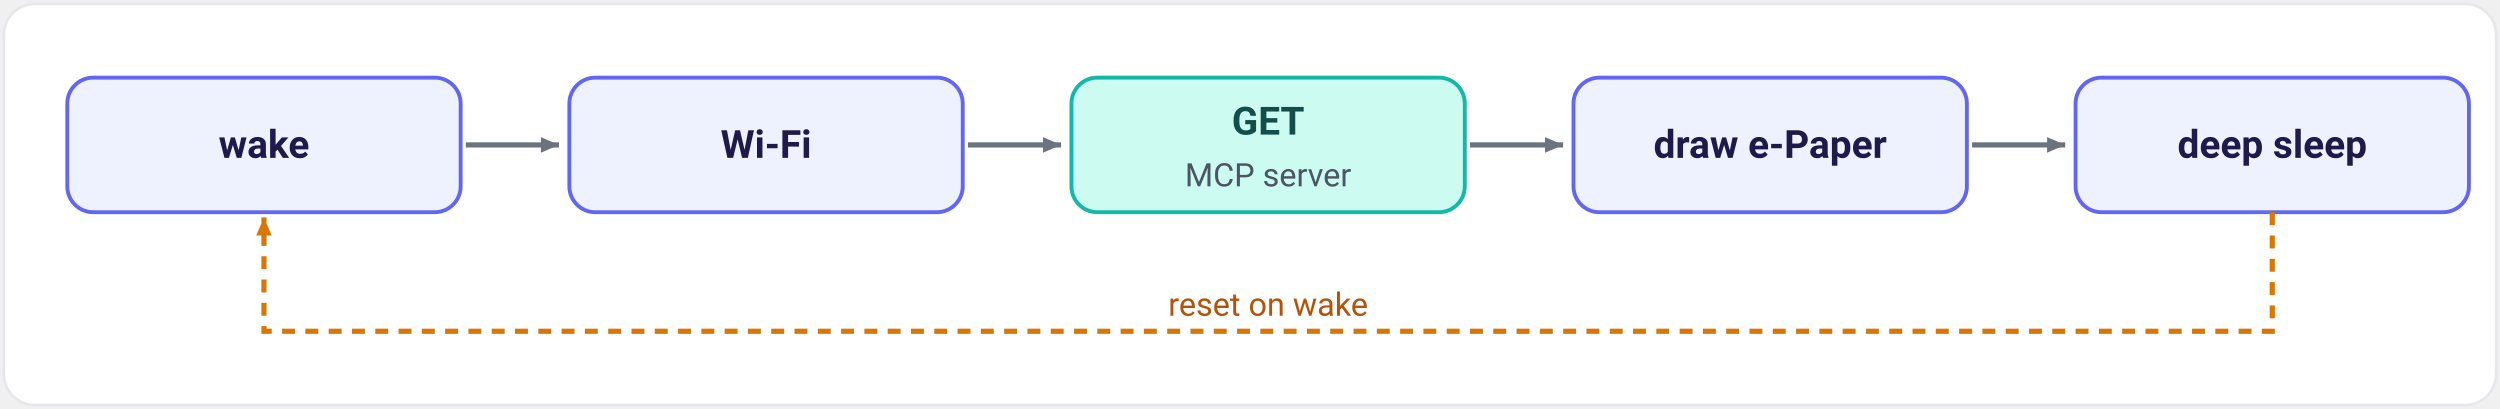
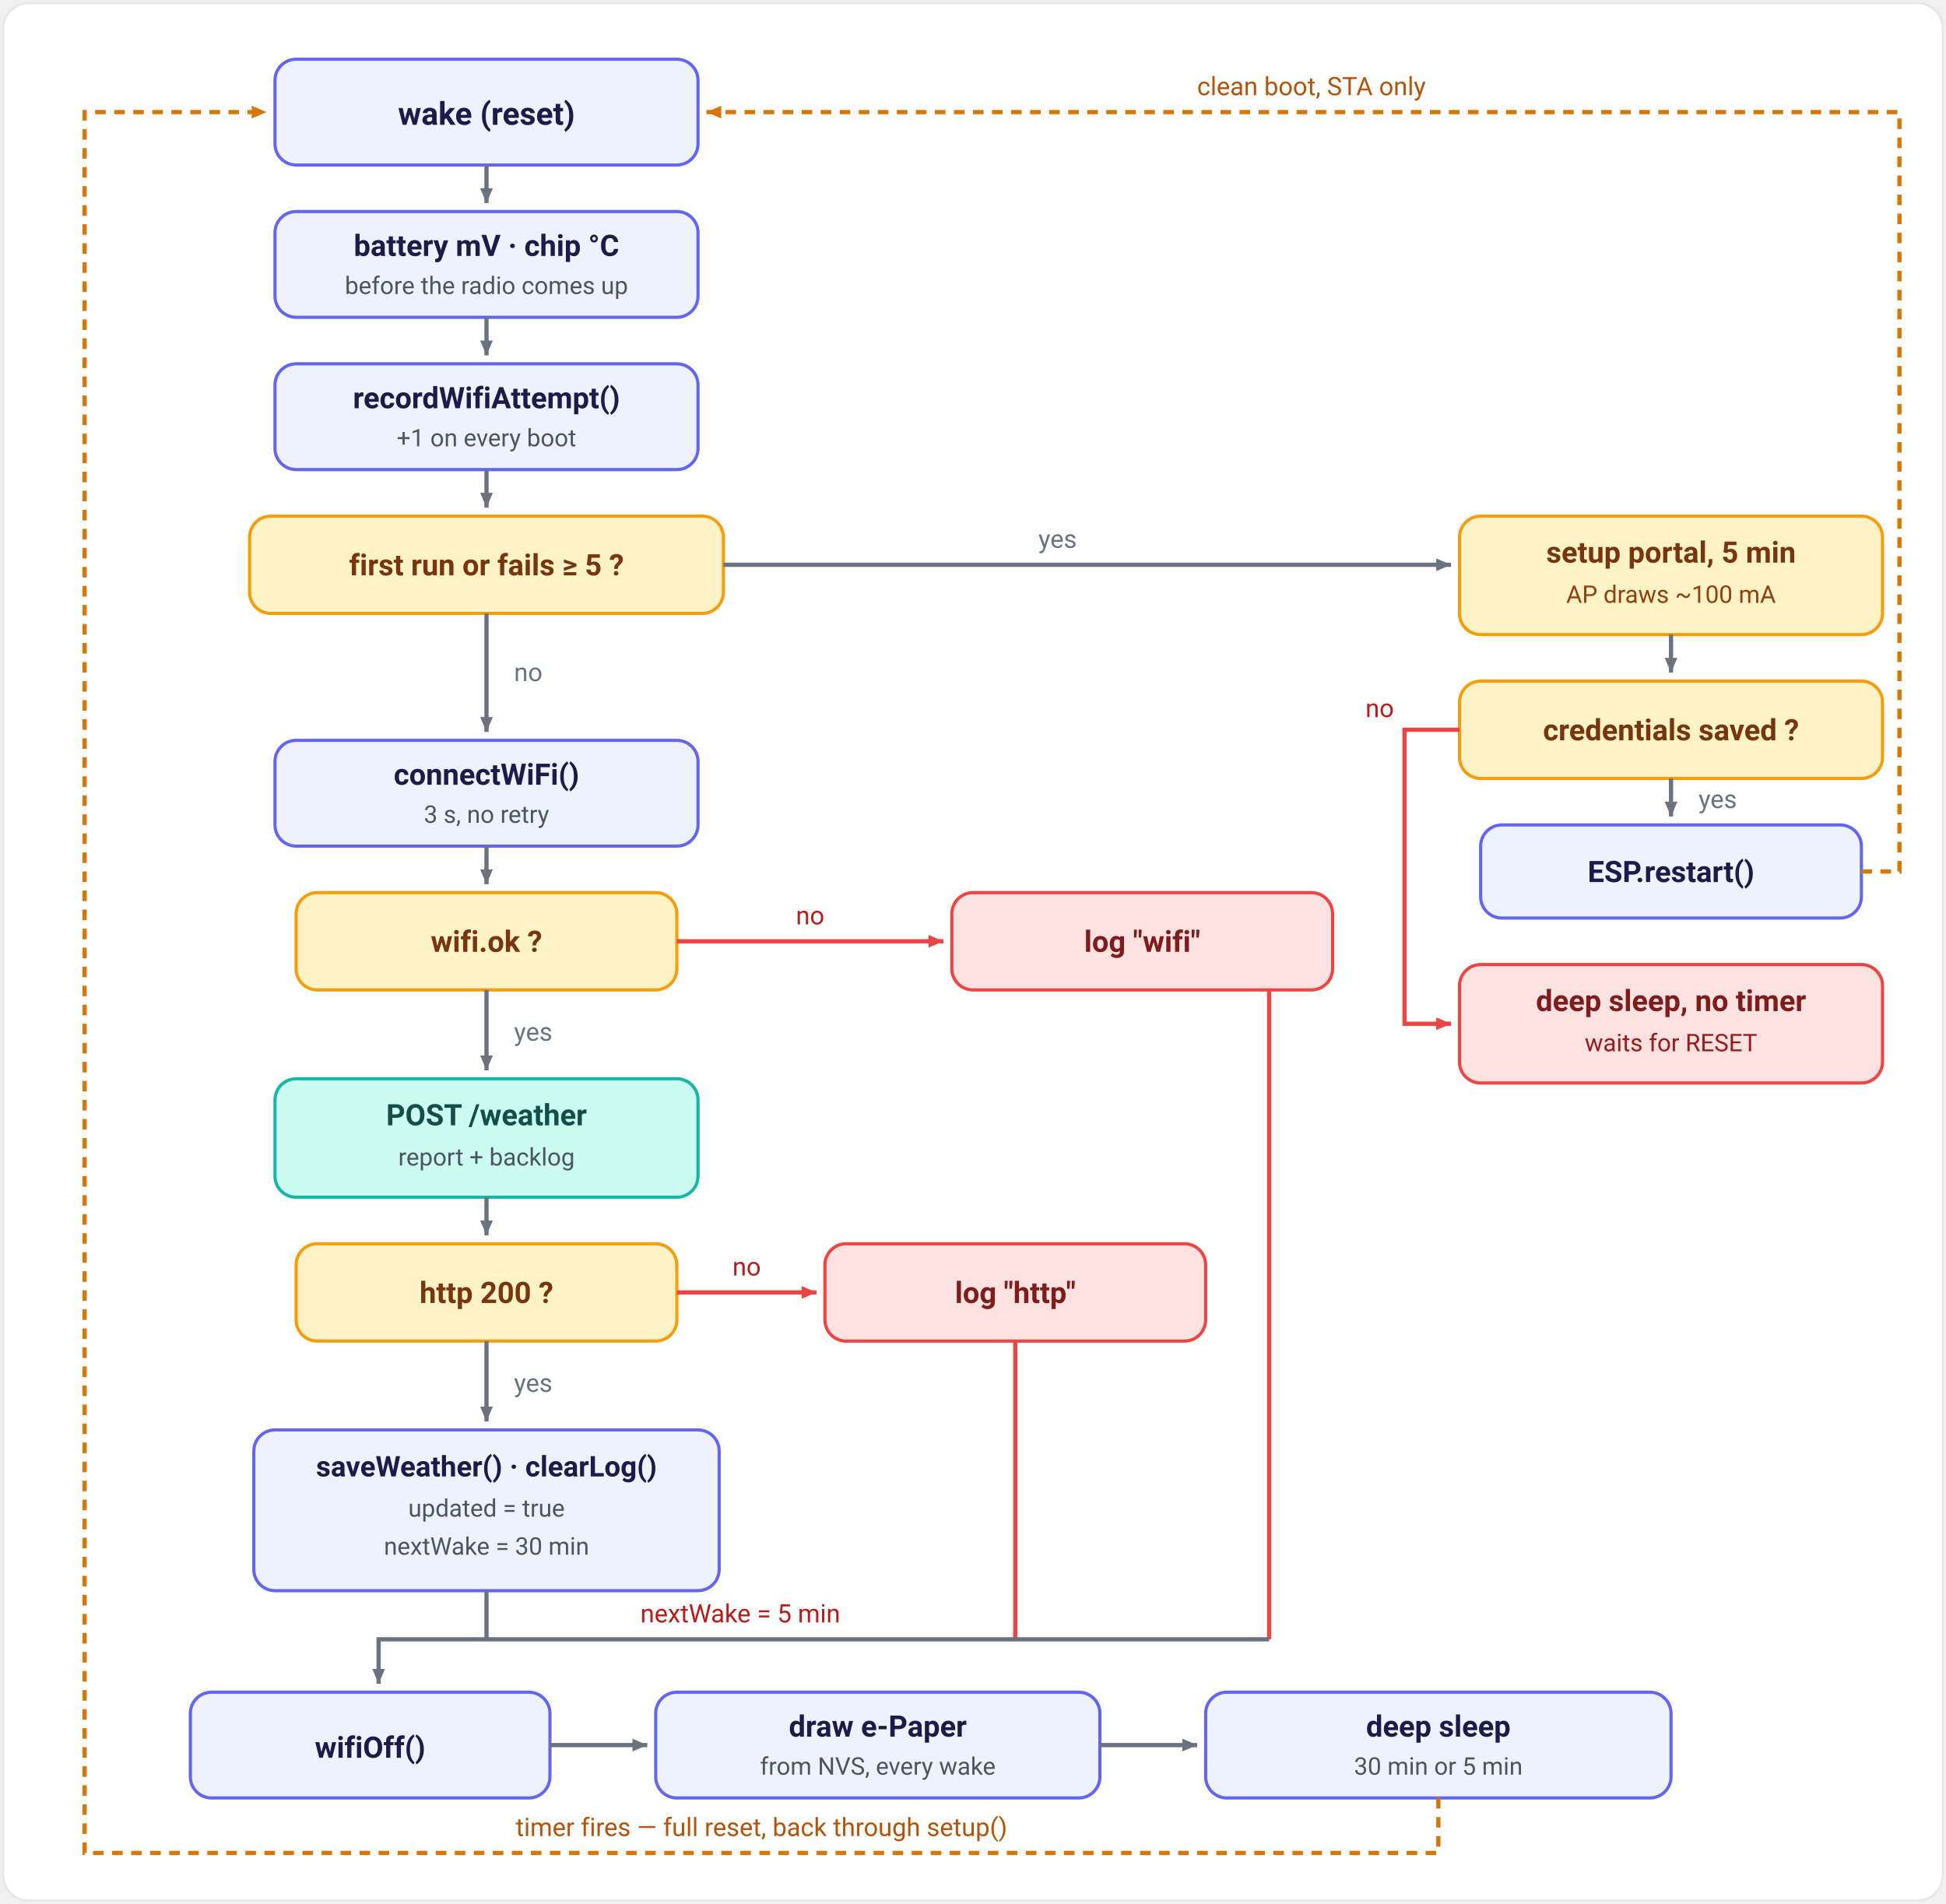
- <svg xmlns="http://www.w3.org/2000/svg" viewBox="0 0 966 158" font-family="-apple-system, BlinkMacSystemFont, 'Segoe UI', Roboto, 'Helvetica Neue', Arial, sans-serif">
+ <svg xmlns="http://www.w3.org/2000/svg" viewBox="0 0 920 900" font-family="-apple-system, BlinkMacSystemFont, 'Segoe UI', Roboto, 'Helvetica Neue', Arial, sans-serif">
  <defs>
    <marker id="ah" markerWidth="10" markerHeight="10" refX="7" refY="3" orient="auto-start-reverse" markerUnits="userSpaceOnUse">
      <path d="M0,0 L7,3 L0,6 Z" fill="#6b7280" />
    </marker>
    <marker id="ahA" markerWidth="10" markerHeight="10" refX="7" refY="3" orient="auto" markerUnits="userSpaceOnUse">
      <path d="M0,0 L7,3 L0,6 Z" fill="#d97706" />
    </marker>
+     <marker id="ahR" markerWidth="10" markerHeight="10" refX="7" refY="3" orient="auto" markerUnits="userSpaceOnUse">
+       <path d="M0,0 L7,3 L0,6 Z" fill="#ef4444" />
+     </marker>
  </defs>
-   <rect x="1.5" y="1.5" width="963" height="155" rx="12" fill="#ffffff" stroke="#e5e7eb" />
-   <rect x="26" y="30" width="152" height="52" rx="10" fill="#eef2ff" stroke="#6366f1" stroke-width="1.5" />
-   <text x="102.0" y="61.0" text-anchor="middle" font-size="15" font-weight="600" fill="#1e1b4b">wake</text>
-   <rect x="220" y="30" width="152" height="52" rx="10" fill="#eef2ff" stroke="#6366f1" stroke-width="1.5" />
-   <text x="296.0" y="61.0" text-anchor="middle" font-size="15" font-weight="600" fill="#1e1b4b">Wi-Fi</text>
-   <rect x="414" y="30" width="152" height="52" rx="10" fill="#ccfbf1" stroke="#14b8a6" stroke-width="1.5" />
-   <text x="490.0" y="52.0" text-anchor="middle" font-size="15" font-weight="600" fill="#134e4a">GET</text>
-   <text x="490.0" y="72.0" text-anchor="middle" font-size="12.5" fill="#4b5563">MCP server</text>
-   <rect x="608" y="30" width="152" height="52" rx="10" fill="#eef2ff" stroke="#6366f1" stroke-width="1.5" />
-   <text x="684.0" y="61.0" text-anchor="middle" font-size="15" font-weight="600" fill="#1e1b4b">draw e-Paper</text>
-   <rect x="802" y="30" width="152" height="52" rx="10" fill="#eef2ff" stroke="#6366f1" stroke-width="1.5" />
-   <text x="878.0" y="61.0" text-anchor="middle" font-size="15" font-weight="600" fill="#1e1b4b">deep sleep</text>
-   <line x1="180" y1="56.0" x2="216" y2="56.0" stroke="#6b7280" stroke-width="2" marker-end="url(#ah)" />
-   <line x1="374" y1="56.0" x2="410" y2="56.0" stroke="#6b7280" stroke-width="2" marker-end="url(#ah)" />
-   <line x1="568" y1="56.0" x2="604" y2="56.0" stroke="#6b7280" stroke-width="2" marker-end="url(#ah)" />
-   <line x1="762" y1="56.0" x2="798" y2="56.0" stroke="#6b7280" stroke-width="2" marker-end="url(#ah)" />
-   <path d="M 878.0 82 L 878.0 128 L 102.0 128 L 102.0 84" fill="none" stroke="#d97706" stroke-width="2" stroke-dasharray="5 4" marker-end="url(#ahA)" />
-   <text x="490.0" y="122" text-anchor="middle" font-size="12.5" fill="#b45309">reset on wake</text>
+   <rect x="1.5" y="1.5" width="917" height="897" rx="12" fill="#ffffff" stroke="#e5e7eb" />
+   <rect x="130" y="28" width="200" height="50" rx="10" fill="#eef2ff" stroke="#6366f1" stroke-width="1.5" />
+   <text x="230" y="59" text-anchor="middle" font-size="15" font-weight="600" fill="#1e1b4b">wake (reset)</text>
+   <rect x="130" y="100" width="200" height="50" rx="10" fill="#eef2ff" stroke="#6366f1" stroke-width="1.5" />
+   <text x="230" y="121" text-anchor="middle" font-size="14" font-weight="600" fill="#1e1b4b">battery mV · chip °C</text>
+   <text x="230" y="139" text-anchor="middle" font-size="11.5" fill="#4b5563">before the radio comes up</text>
+   <rect x="130" y="172" width="200" height="50" rx="10" fill="#eef2ff" stroke="#6366f1" stroke-width="1.5" />
+   <text x="230" y="193" text-anchor="middle" font-size="14" font-weight="600" fill="#1e1b4b">recordWifiAttempt()</text>
+   <text x="230" y="211" text-anchor="middle" font-size="11.5" fill="#4b5563">+1 on every boot</text>
+   <rect x="118" y="244" width="224" height="46" rx="10" fill="#fef3c7" stroke="#f59e0b" stroke-width="1.5" />
+   <text x="230" y="272" text-anchor="middle" font-size="14" font-weight="600" fill="#78350f">first run or fails ≥ 5 ?</text>
+   <rect x="130" y="350" width="200" height="50" rx="10" fill="#eef2ff" stroke="#6366f1" stroke-width="1.5" />
+   <text x="230" y="371" text-anchor="middle" font-size="14" font-weight="600" fill="#1e1b4b">connectWiFi()</text>
+   <text x="230" y="389" text-anchor="middle" font-size="11.5" fill="#4b5563">3 s, no retry</text>
+   <rect x="140" y="422" width="180" height="46" rx="10" fill="#fef3c7" stroke="#f59e0b" stroke-width="1.5" />
+   <text x="230" y="450" text-anchor="middle" font-size="14" font-weight="600" fill="#78350f">wifi.ok ?</text>
+   <rect x="130" y="510" width="200" height="56" rx="10" fill="#ccfbf1" stroke="#14b8a6" stroke-width="1.5" />
+   <text x="230" y="532" text-anchor="middle" font-size="14" font-weight="600" fill="#134e4a">POST /weather</text>
+   <text x="230" y="551" text-anchor="middle" font-size="11.5" fill="#4b5563">report + backlog</text>
+   <rect x="140" y="588" width="180" height="46" rx="10" fill="#fef3c7" stroke="#f59e0b" stroke-width="1.5" />
+   <text x="230" y="616" text-anchor="middle" font-size="14" font-weight="600" fill="#78350f">http 200 ?</text>
+   <rect x="120" y="676" width="220" height="76" rx="10" fill="#eef2ff" stroke="#6366f1" stroke-width="1.5" />
+   <text x="230" y="698" text-anchor="middle" font-size="13.5" font-weight="600" fill="#1e1b4b">saveWeather() · clearLog()</text>
+   <text x="230" y="717" text-anchor="middle" font-size="11.5" fill="#4b5563">updated = true</text>
+   <text x="230" y="735" text-anchor="middle" font-size="11.5" fill="#4b5563">nextWake = 30 min</text>
+   <rect x="450" y="422" width="180" height="46" rx="10" fill="#fee2e2" stroke="#ef4444" stroke-width="1.5" />
+   <text x="540" y="450" text-anchor="middle" font-size="14" font-weight="600" fill="#7f1d1d">log "wifi"</text>
+   <rect x="390" y="588" width="180" height="46" rx="10" fill="#fee2e2" stroke="#ef4444" stroke-width="1.5" />
+   <text x="480" y="616" text-anchor="middle" font-size="14" font-weight="600" fill="#7f1d1d">log "http"</text>
+   <rect x="690" y="244" width="200" height="56" rx="10" fill="#fef3c7" stroke="#f59e0b" stroke-width="1.5" />
+   <text x="790" y="266" text-anchor="middle" font-size="14" font-weight="600" fill="#78350f">setup portal, 5 min</text>
+   <text x="790" y="285" text-anchor="middle" font-size="11.5" fill="#92400e">AP draws ~100 mA</text>
+   <rect x="690" y="322" width="200" height="46" rx="10" fill="#fef3c7" stroke="#f59e0b" stroke-width="1.5" />
+   <text x="790" y="350" text-anchor="middle" font-size="14" font-weight="600" fill="#78350f">credentials saved ?</text>
+   <rect x="700" y="390" width="180" height="44" rx="10" fill="#eef2ff" stroke="#6366f1" stroke-width="1.5" />
+   <text x="790" y="417" text-anchor="middle" font-size="14" font-weight="600" fill="#1e1b4b">ESP.restart()</text>
+   <rect x="690" y="456" width="200" height="56" rx="10" fill="#fee2e2" stroke="#ef4444" stroke-width="1.5" />
+   <text x="790" y="478" text-anchor="middle" font-size="14" font-weight="600" fill="#7f1d1d">deep sleep, no timer</text>
+   <text x="790" y="497" text-anchor="middle" font-size="11.5" fill="#991b1b">waits for RESET</text>
+   <rect x="90" y="800" width="170" height="50" rx="10" fill="#eef2ff" stroke="#6366f1" stroke-width="1.5" />
+   <text x="175" y="831" text-anchor="middle" font-size="14" font-weight="600" fill="#1e1b4b">wifiOff()</text>
+   <rect x="310" y="800" width="210" height="50" rx="10" fill="#eef2ff" stroke="#6366f1" stroke-width="1.5" />
+   <text x="415" y="821" text-anchor="middle" font-size="14" font-weight="600" fill="#1e1b4b">draw e-Paper</text>
+   <text x="415" y="839" text-anchor="middle" font-size="11.5" fill="#4b5563">from NVS, every wake</text>
+   <rect x="570" y="800" width="220" height="50" rx="10" fill="#eef2ff" stroke="#6366f1" stroke-width="1.5" />
+   <text x="680" y="821" text-anchor="middle" font-size="14" font-weight="600" fill="#1e1b4b">deep sleep</text>
+   <text x="680" y="839" text-anchor="middle" font-size="11.5" fill="#4b5563">30 min or 5 min</text>
+   <line x1="230" y1="78" x2="230" y2="96" stroke="#6b7280" stroke-width="2" marker-end="url(#ah)" />
+   <line x1="230" y1="150" x2="230" y2="168" stroke="#6b7280" stroke-width="2" marker-end="url(#ah)" />
+   <line x1="230" y1="222" x2="230" y2="240" stroke="#6b7280" stroke-width="2" marker-end="url(#ah)" />
+   <line x1="230" y1="290" x2="230" y2="346" stroke="#6b7280" stroke-width="2" marker-end="url(#ah)" />
+   <text x="243" y="322" font-size="12" fill="#6b7280">no</text>
+   <line x1="230" y1="400" x2="230" y2="418" stroke="#6b7280" stroke-width="2" marker-end="url(#ah)" />
+   <line x1="230" y1="468" x2="230" y2="506" stroke="#6b7280" stroke-width="2" marker-end="url(#ah)" />
+   <text x="243" y="492" font-size="12" fill="#6b7280">yes</text>
+   <line x1="230" y1="566" x2="230" y2="584" stroke="#6b7280" stroke-width="2" marker-end="url(#ah)" />
+   <line x1="230" y1="634" x2="230" y2="672" stroke="#6b7280" stroke-width="2" marker-end="url(#ah)" />
+   <text x="243" y="658" font-size="12" fill="#6b7280">yes</text>
+   <line x1="342" y1="267" x2="686" y2="267" stroke="#6b7280" stroke-width="2" marker-end="url(#ah)" />
+   <text x="500" y="259" text-anchor="middle" font-size="12" fill="#6b7280">yes</text>
+   <line x1="320" y1="445" x2="446" y2="445" stroke="#ef4444" stroke-width="2" marker-end="url(#ahR)" />
+   <text x="383" y="437" text-anchor="middle" font-size="12" fill="#b91c1c">no</text>
+   <line x1="320" y1="611" x2="386" y2="611" stroke="#ef4444" stroke-width="2" marker-end="url(#ahR)" />
+   <text x="353" y="603" text-anchor="middle" font-size="12" fill="#b91c1c">no</text>
+   <line x1="790" y1="300" x2="790" y2="318" stroke="#6b7280" stroke-width="2" marker-end="url(#ah)" />
+   <line x1="790" y1="368" x2="790" y2="386" stroke="#6b7280" stroke-width="2" marker-end="url(#ah)" />
+   <text x="803" y="382" font-size="12" fill="#6b7280">yes</text>
+   <path d="M 690 345 L 664 345 L 664 484 L 686 484" fill="none" stroke="#ef4444" stroke-width="2" marker-end="url(#ahR)" />
+   <text x="659" y="339" text-anchor="end" font-size="12" fill="#b91c1c">no</text>
+   <path d="M 600 468 L 600 775" fill="none" stroke="#ef4444" stroke-width="2" />
+   <path d="M 480 634 L 480 775" fill="none" stroke="#ef4444" stroke-width="2" />
+   <text x="350" y="767" text-anchor="middle" font-size="12" fill="#b91c1c">nextWake = 5 min</text>
+   <path d="M 230 752 L 230 775" fill="none" stroke="#6b7280" stroke-width="2" />
+   <path d="M 600 775 L 179 775 L 179 796" fill="none" stroke="#6b7280" stroke-width="2" marker-end="url(#ah)" />
+   <line x1="260" y1="825" x2="306" y2="825" stroke="#6b7280" stroke-width="2" marker-end="url(#ah)" />
+   <line x1="520" y1="825" x2="566" y2="825" stroke="#6b7280" stroke-width="2" marker-end="url(#ah)" />
+   <path d="M 680 850 L 680 876 L 40 876 L 40 53 L 126 53" fill="none" stroke="#d97706" stroke-width="2" stroke-dasharray="5 4" marker-end="url(#ahA)" />
+   <text x="360" y="868" text-anchor="middle" font-size="12" fill="#b45309">timer fires — full reset, back through setup()</text>
+   <path d="M 880 412 L 898 412 L 898 53 L 334 53" fill="none" stroke="#d97706" stroke-width="2" stroke-dasharray="5 4" marker-end="url(#ahA)" />
+   <text x="620" y="45" text-anchor="middle" font-size="12" fill="#b45309">clean boot, STA only</text>
</svg>
